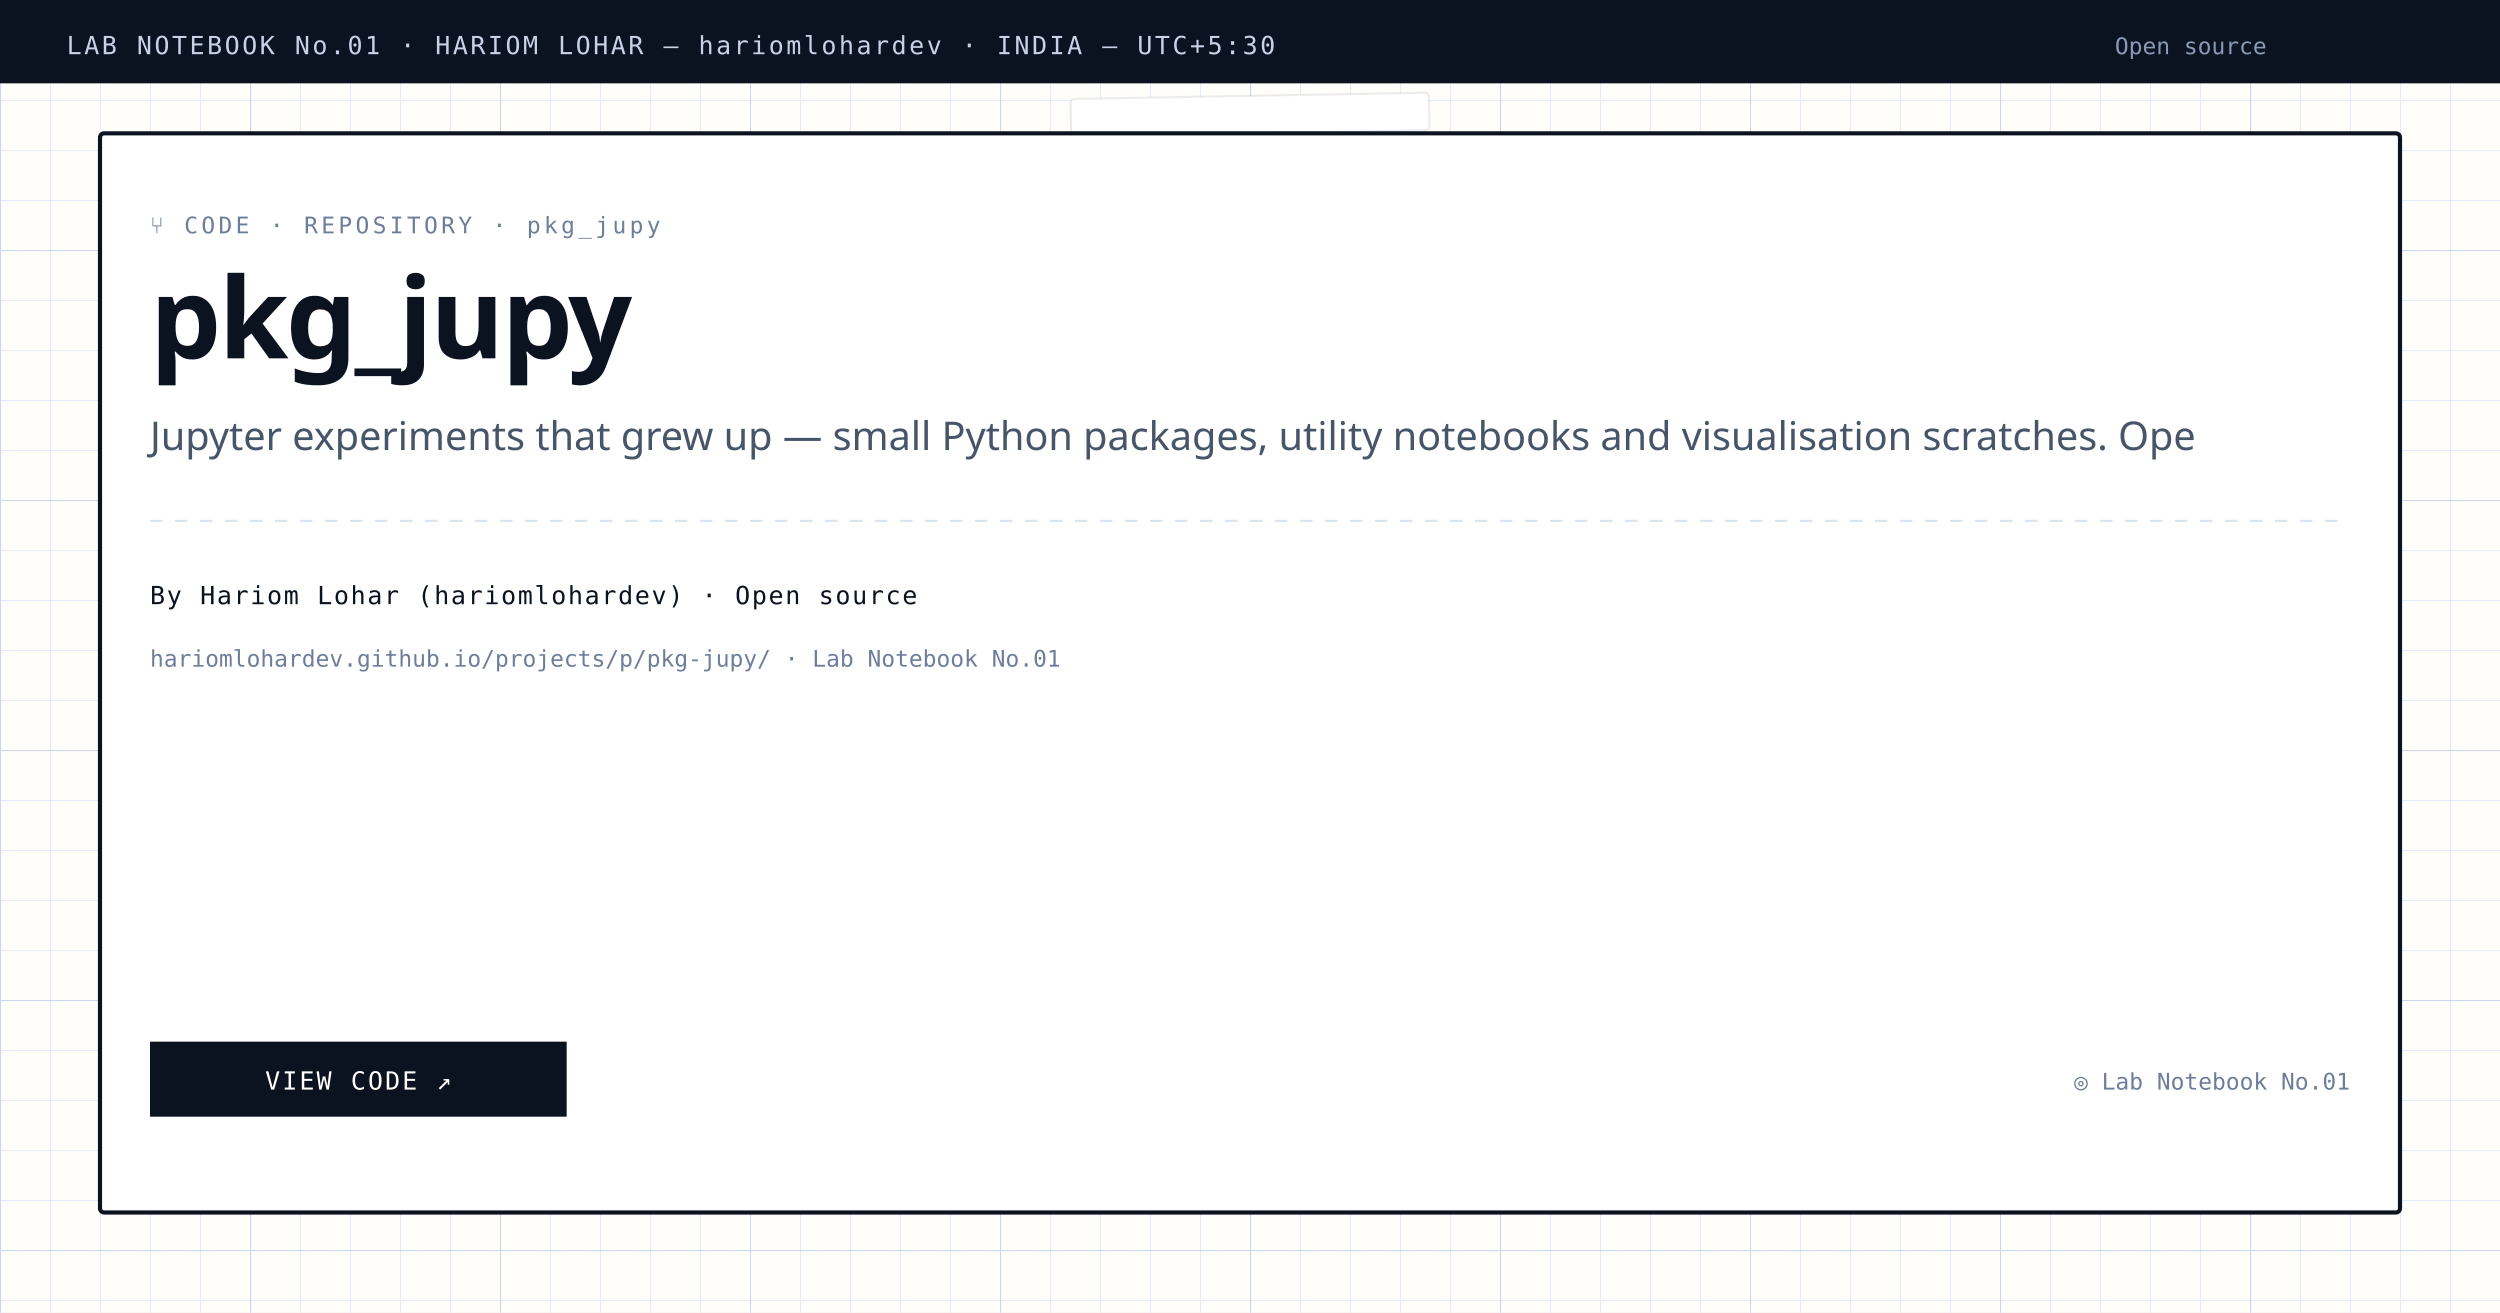
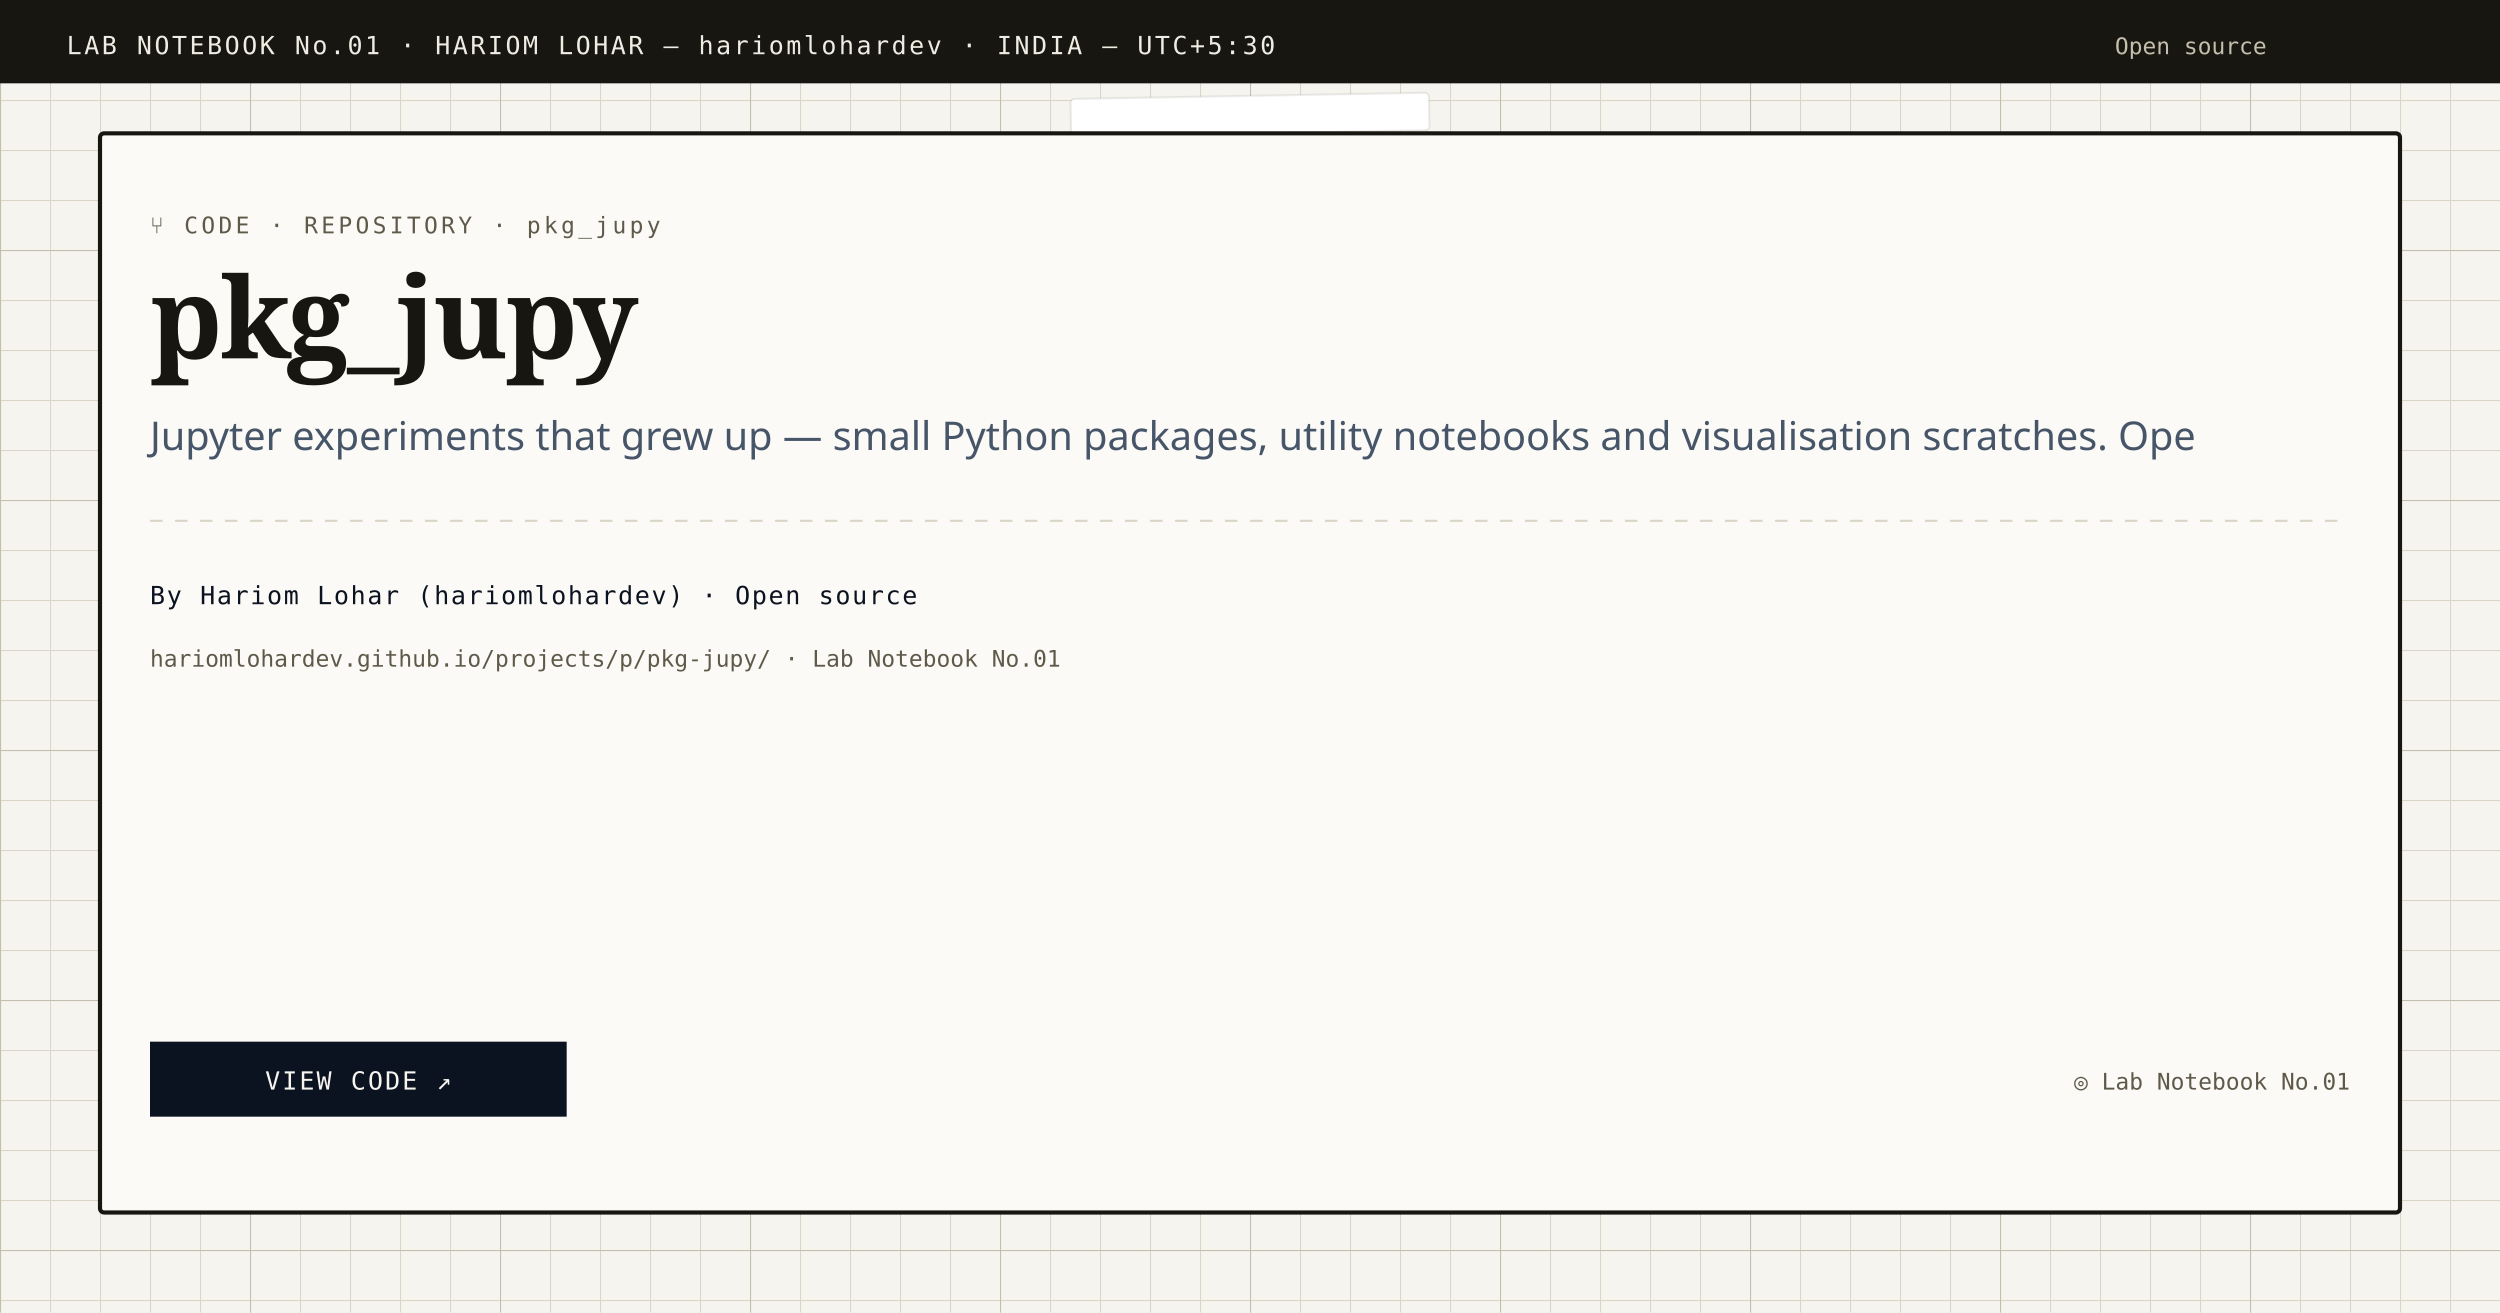
<svg xmlns="http://www.w3.org/2000/svg" width="1200" height="630" viewBox="0 0 1200 630" role="img" aria-label="pkg_jupy">
-   <rect width="1200" height="630" fill="#FFFEFB" />
+   <rect width="1200" height="630" fill="#F6F4EE" />
  <defs>
    <pattern id="g" width="24" height="24" patternUnits="userSpaceOnUse">
-       <path d="M24 0 H0 V24" fill="none" stroke="#E3ECFB" stroke-width="1" />
+       <path d="M24 0 H0 V24" fill="none" stroke="#DAD5C6" stroke-width="1" />
    </pattern>
    <pattern id="g2" width="120" height="120" patternUnits="userSpaceOnUse">
-       <path d="M120 0 H0 V120" fill="none" stroke="#C9D8F0" stroke-width="1" />
+       <path d="M120 0 H0 V120" fill="none" stroke="#C4BEAC" stroke-width="1" />
    </pattern>
  </defs>
  <rect width="1200" height="630" fill="url(#g)" />
  <rect width="1200" height="630" fill="url(#g2)" />
-   <rect x="0" y="0" width="1200" height="8" fill="#FFD400" />
-   <rect x="0" y="8" width="1200" height="1" fill="#0B1220" opacity="0.12" />
-   <rect x="0" y="0" width="1200" height="40" fill="#0B1220" />
-   <text x="32" y="26" fill="#C8D2E6" font-family="monospace" font-size="12" letter-spacing="1.2">LAB NOTEBOOK No.01 · HARIOM LOHAR — hariomlohardev · INDIA — UTC+5:30</text>
-   <text x="1088" y="26" fill="#8A9AB6" font-family="monospace" font-size="11" text-anchor="end">Open source</text>
-   <rect x="514" y="46" width="172" height="18" rx="2" fill="#FFFFFF" stroke="rgba(11,18,32,0.08)" transform="rotate(-1 600 55)" />
-   <rect x="48" y="64" width="1104" height="518" rx="2" fill="#FFFFFF" stroke="#0B1220" stroke-width="2" />
-   <text x="72" y="112" fill="#6E7D9A" font-family="monospace" font-size="11" letter-spacing="1.6">⑂ CODE · REPOSITORY · pkg_jupy</text>
-   <text x="72" y="172" fill="#0B1220" font-family="sans-serif" font-size="54" font-weight="800" letter-spacing="-1.2">pkg_jupy</text>
+   <rect x="0" y="0" width="1200" height="8" fill="#B93A13" />
+   <rect x="0" y="8" width="1200" height="1" fill="#181611" opacity="0.12" />
+   <rect x="0" y="0" width="1200" height="40" fill="#181611" />
+   <text x="32" y="26" fill="#EFECE2" font-family="monospace" font-size="12" letter-spacing="1.2">LAB NOTEBOOK No.01 · HARIOM LOHAR — hariomlohardev · INDIA — UTC+5:30</text>
+   <text x="1088" y="26" fill="#C4BEAC" font-family="monospace" font-size="11" text-anchor="end">Open source</text>
+   <rect x="514" y="46" width="172" height="18" rx="2" fill="#FFFFFF" stroke="rgba(24,22,17,0.08)" transform="rotate(-1 600 55)" />
+   <rect x="48" y="64" width="1104" height="518" rx="2" fill="#FBFAF6" stroke="#181611" stroke-width="2" />
+   <text x="72" y="112" fill="#5F594A" font-family="monospace" font-size="11" letter-spacing="1.6">⑂ CODE · REPOSITORY · pkg_jupy</text>
+   <text x="72" y="172" fill="#181611" font-family="serif" font-size="54" font-weight="800" letter-spacing="-1.2">pkg_jupy</text>
  <text x="72" y="216" fill="#475569" font-family="sans-serif" font-size="19" letter-spacing="0">Jupyter experiments that grew up — small Python packages, utility notebooks and visualisation scratches. Ope</text>
-   <line x1="72" y1="250" x2="1128" y2="250" stroke="#D9E2EF" stroke-width="1" stroke-dasharray="6 6" />
+   <line x1="72" y1="250" x2="1128" y2="250" stroke="#DAD5C6" stroke-width="1" stroke-dasharray="6 6" />
  <text x="72" y="290" fill="#0B1220" font-family="monospace" font-size="12" letter-spacing="0.8">By Hariom Lohar (hariomlohardev) · Open source</text>
-   <text x="72" y="320" fill="#6E7D9A" font-family="monospace" font-size="11">hariomlohardev.github.io/projects/p/pkg-jupy/ · Lab Notebook No.01</text>
+   <text x="72" y="320" fill="#5F594A" font-family="monospace" font-size="11">hariomlohardev.github.io/projects/p/pkg-jupy/ · Lab Notebook No.01</text>
  <rect x="72" y="500" width="200" height="36" fill="#0B1220" />
-   <text x="172" y="523" fill="#FFFEFB" font-family="monospace" font-size="12" text-anchor="middle" letter-spacing="1">VIEW CODE ↗</text>
-   <text x="1128" y="523" fill="#6E7D9A" font-family="monospace" font-size="11" text-anchor="end">◎ Lab Notebook No.01</text>
+   <text x="172" y="523" fill="#F6F4EE" font-family="monospace" font-size="12" text-anchor="middle" letter-spacing="1">VIEW CODE ↗</text>
+   <text x="1128" y="523" fill="#5F594A" font-family="monospace" font-size="11" text-anchor="end">◎ Lab Notebook No.01</text>
</svg>
